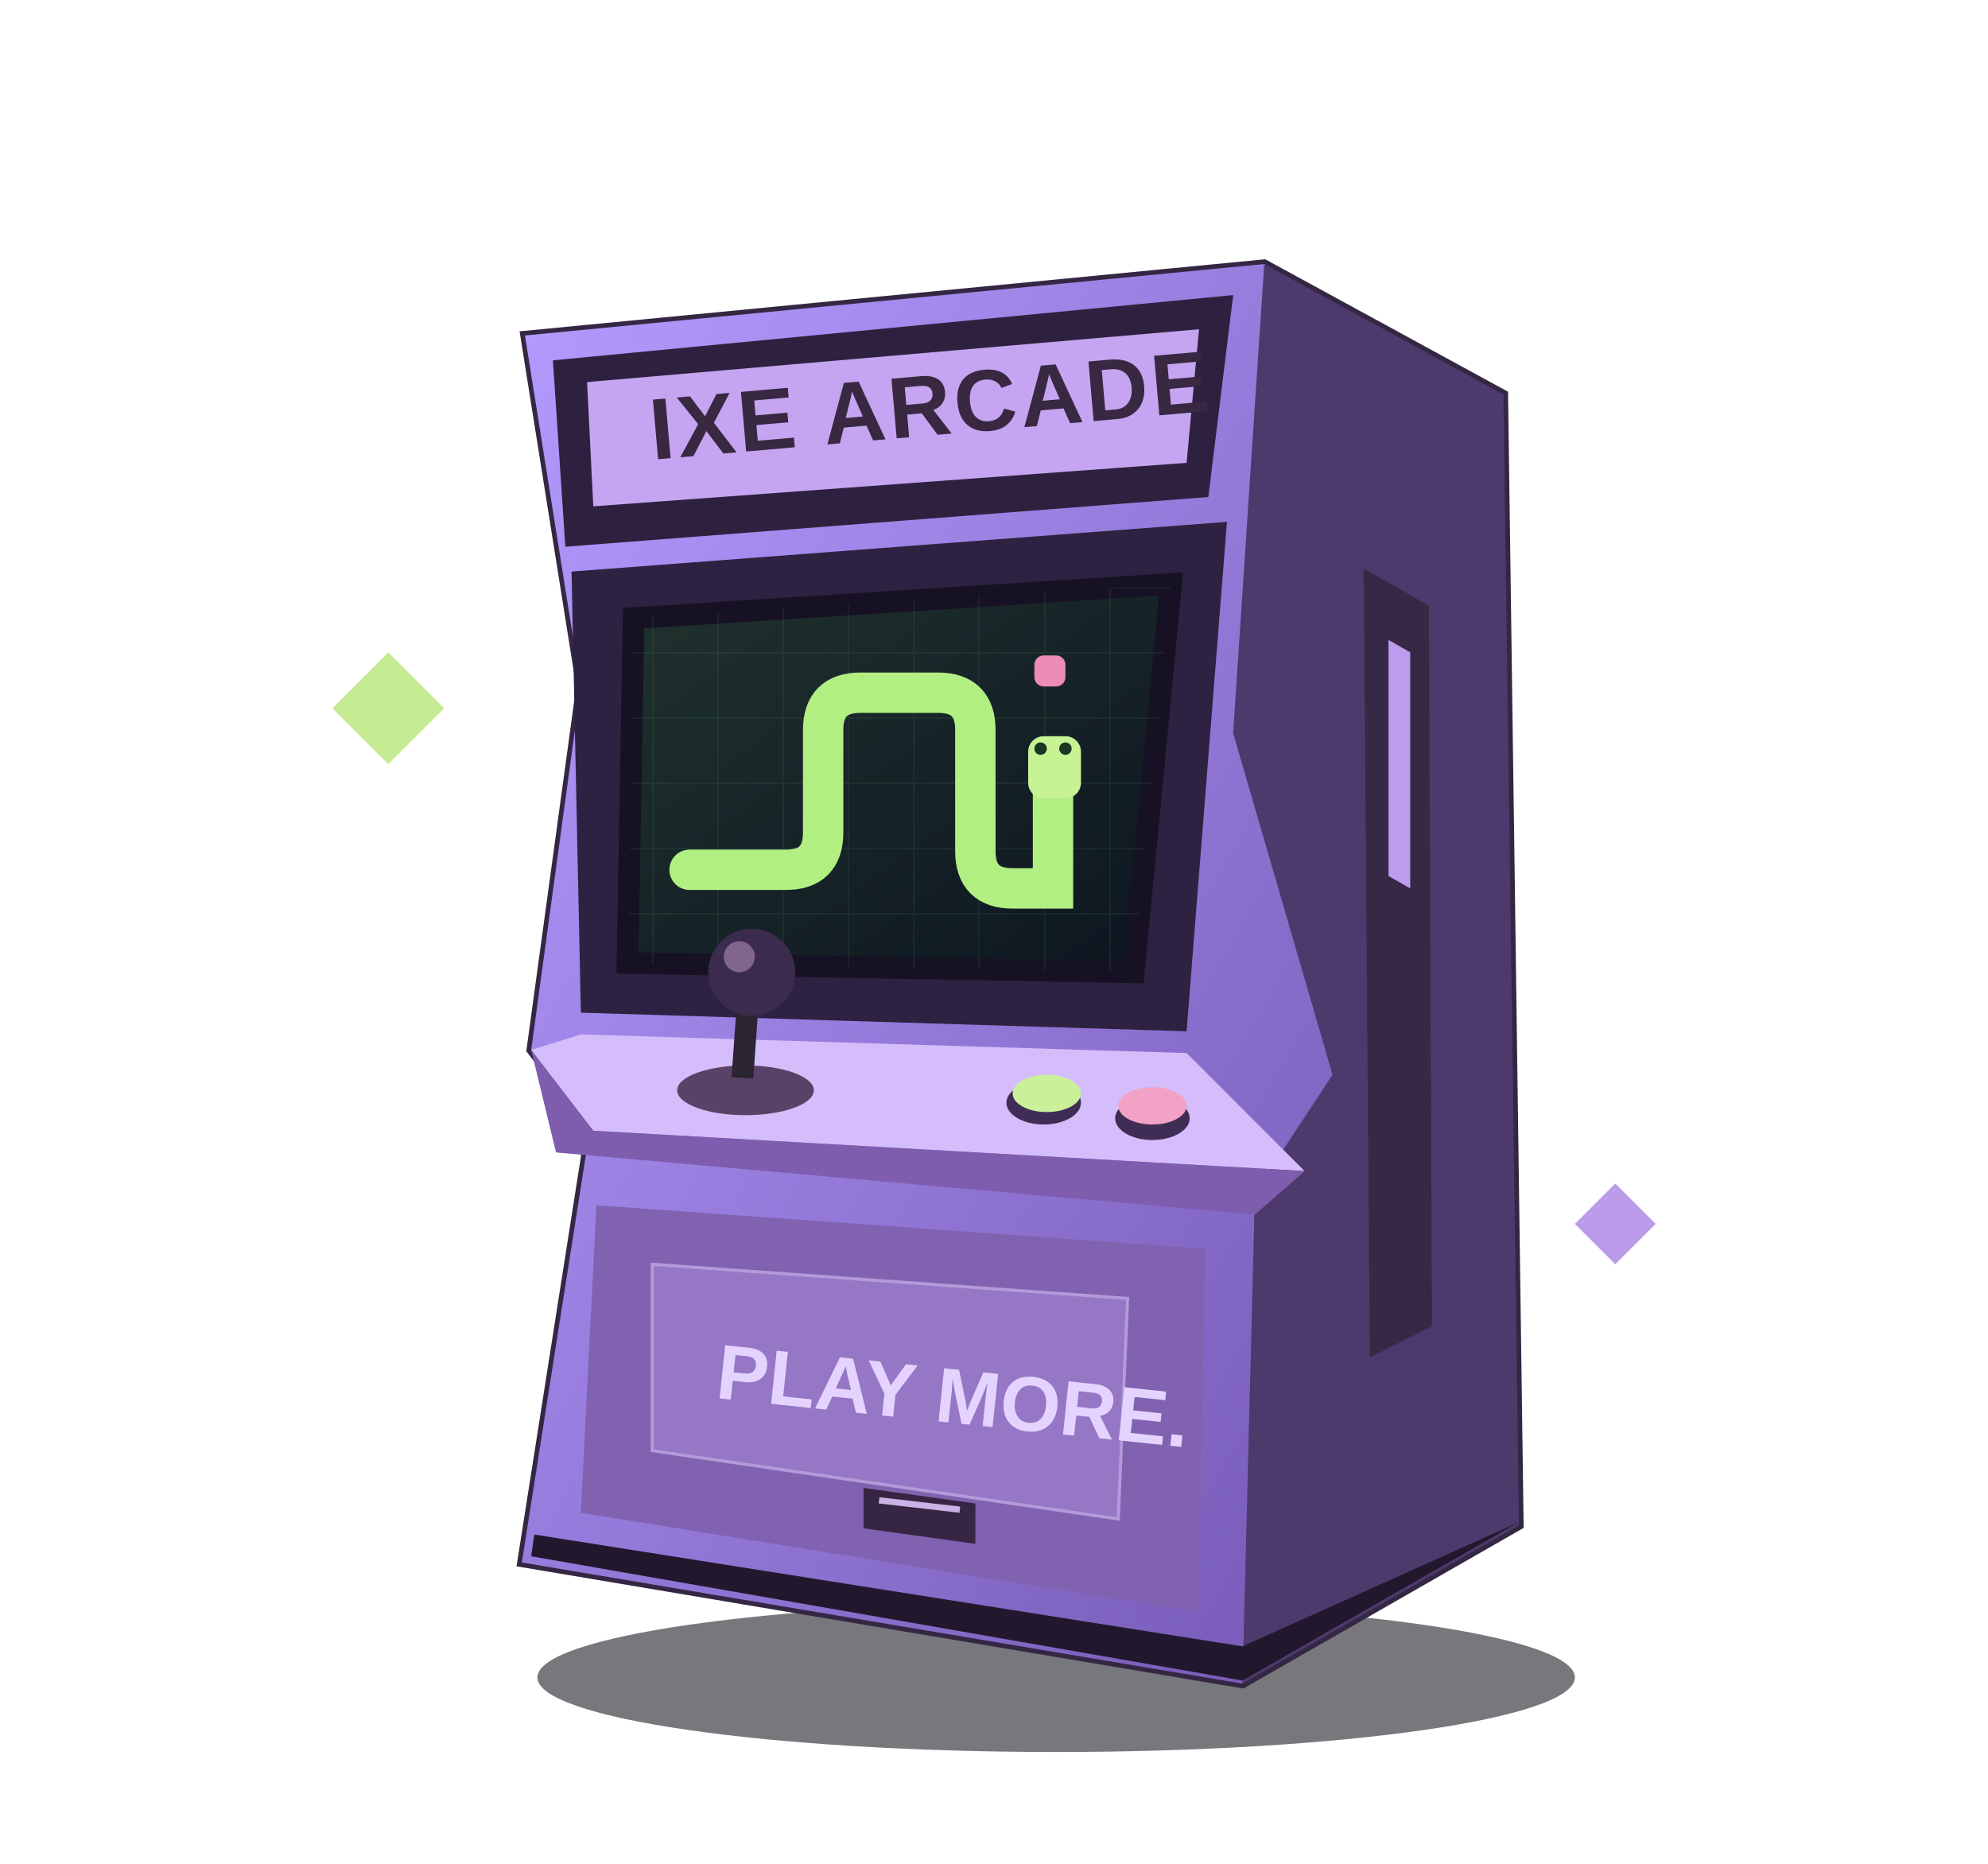
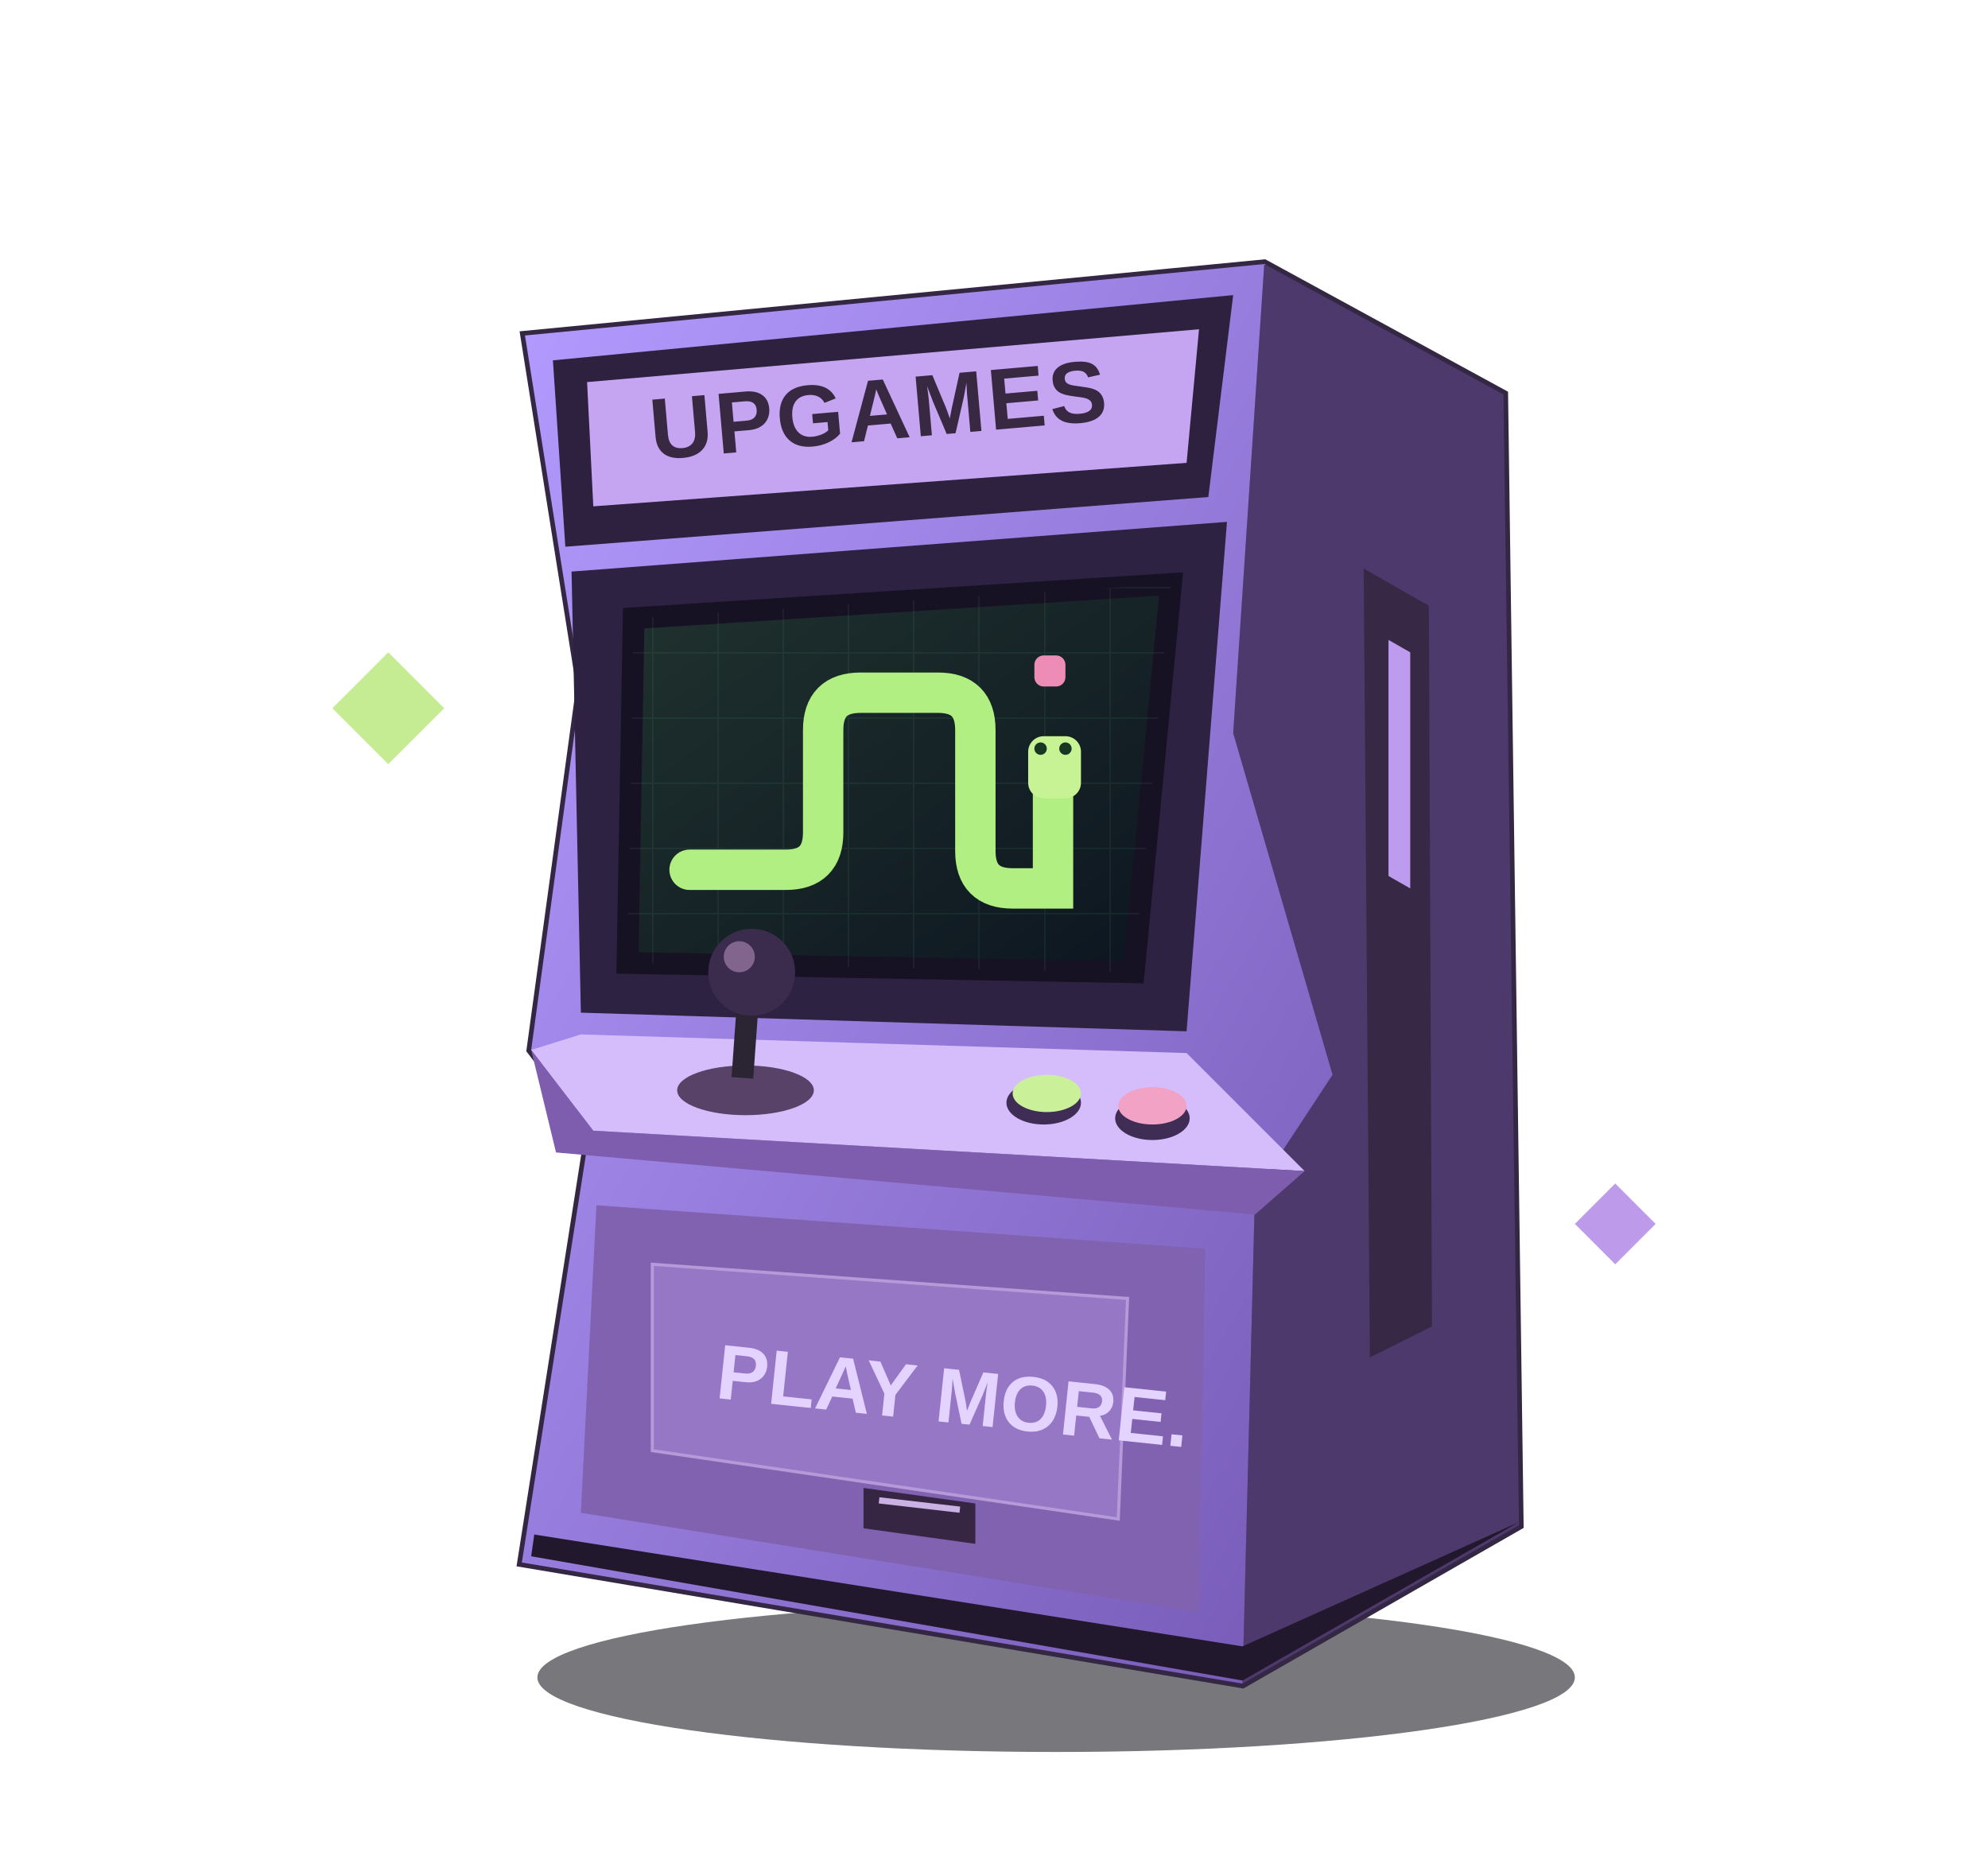
<svg xmlns="http://www.w3.org/2000/svg" viewBox="0 0 640 600">
  <defs>
    <linearGradient id="cab" x1="0" x2="1" y2="1">
      <stop stop-color="#b39bff" />
      <stop offset="1" stop-color="#7659b5" />
    </linearGradient>
    <linearGradient id="side">
      <stop stop-color="#574179" />
      <stop offset="1" stop-color="#302340" />
    </linearGradient>
    <linearGradient id="screen" x1="0" y1="0" x2="1" y2="1">
      <stop stop-color="#20322e" />
      <stop offset="1" stop-color="#0c1520" />
    </linearGradient>
    <pattern id="grid" width="21" height="21" patternUnits="userSpaceOnUse">
      <path d="M21 0H0V21" stroke="#63b388" stroke-opacity=".1" fill="none" />
    </pattern>
  </defs>
  <ellipse cx="340" cy="540" rx="167" ry="24" fill="#070811" opacity=".55" />
  <path d="M169 108 407 85 484 127 489 491 400 542 168 503 190 363 171 338 187 221z" fill="url(#side)" stroke="#342743" stroke-width="3" />
  <path d="m407 85 77 42 5 364-89 51 4-158 25-38-32-110z" fill="#4e396c" />
  <path d="m169 108 238-23-10 151 32 110-25 38-4 158-232-39 22-140-19-25 16-117z" fill="url(#cab)" />
  <path d="m178 116 219-21-8 65-207 16z" fill="#2d213f" />
  <path d="m189 123 197-17-4 43-191 14z" fill="#c5a5f1" />
-   <text x="210" y="148" transform="rotate(-5 210 148)" fill="#382841" font-family="Arial,sans-serif" font-weight="900" font-size="28" letter-spacing="1">IXE ARCADE</text>
+   <text x="210" y="148" transform="rotate(-5 210 148)" fill="#382841" font-family="Arial,sans-serif" font-weight="900" font-size="28" letter-spacing="1">UPGAMES</text>
  <path d="m184 184 211-16-13 164-195-6z" fill="#2d2241" />
  <path d="m204 199 173-11-12 125-163-3z" fill="url(#screen)" stroke="#171223" stroke-width="7" />
  <path d="m204 199 173-11-12 125-163-3z" fill="url(#grid)" />
  <path d="m222 280h31q12 0 12-12v-33q0-12 12-12h25q12 0 12 12v39q0 12 12 12h13v-34" fill="none" stroke="#b1ef83" stroke-width="13" stroke-linecap="round" />
  <rect x="331" y="237" width="17" height="20" rx="5" fill="#c7f395" />
  <circle cx="335" cy="241" r="2" fill="#193722" />
  <circle cx="343" cy="241" r="2" fill="#193722" />
  <rect x="333" y="211" width="10" height="10" rx="3" fill="#ec8cb7" />
  <path d="m187 333 195 6 38 38-229-13-20-26z" fill="#d4bdfa" />
  <path d="m171 338 20 26 229 13-16 14-225-20z" fill="#7e5daf" />
  <ellipse cx="240" cy="351" rx="22" ry="8" fill="#584267" />
  <path d="m239 347 2-28" stroke="#2b2433" stroke-width="7" />
  <circle cx="242" cy="313" r="14" fill="#3b2b4d" />
  <circle cx="238" cy="308" r="5" fill="#82658d" />
  <ellipse cx="336" cy="355" rx="12" ry="7" fill="#402d55" />
  <ellipse cx="337" cy="352" rx="11" ry="6" fill="#cbf09a" />
  <ellipse cx="371" cy="360" rx="12" ry="7" fill="#402d55" />
  <ellipse cx="371" cy="356" rx="11" ry="6" fill="#f2a2c5" />
  <path d="m192 388 196 14-2 117-199-32z" fill="#8062b0" />
  <path d="m210 407 153 11-3 71-150-22z" fill="#9577c5" stroke="#b49ad9" />
  <text x="230" y="450" fill="#e4d3ff" font-family="Arial,sans-serif" font-size="25" font-weight="900" transform="rotate(6 230 450)">PLAY MORE.</text>
  <path d="m278 479 36 5v13l-36-5z" fill="#372643" />
  <path d="m283 483 26 3" stroke="#cbb2e5" stroke-width="2" />
  <path d="m439 183 21 12 1 232-20 10z" fill="#372846" />
  <path d="m447 206 7 4v76l-7-4z" fill="#bd9bee" />
  <path d="m171 501 229 40 89-51-89 40-228-36z" fill="#21182d" />
  <path d="M125 210l18 18-18 18-18-18z" fill="#c5eb93" />
  <path d="M520 381l13 13-13 13-13-13z" fill="#bd9bea" />
</svg>
